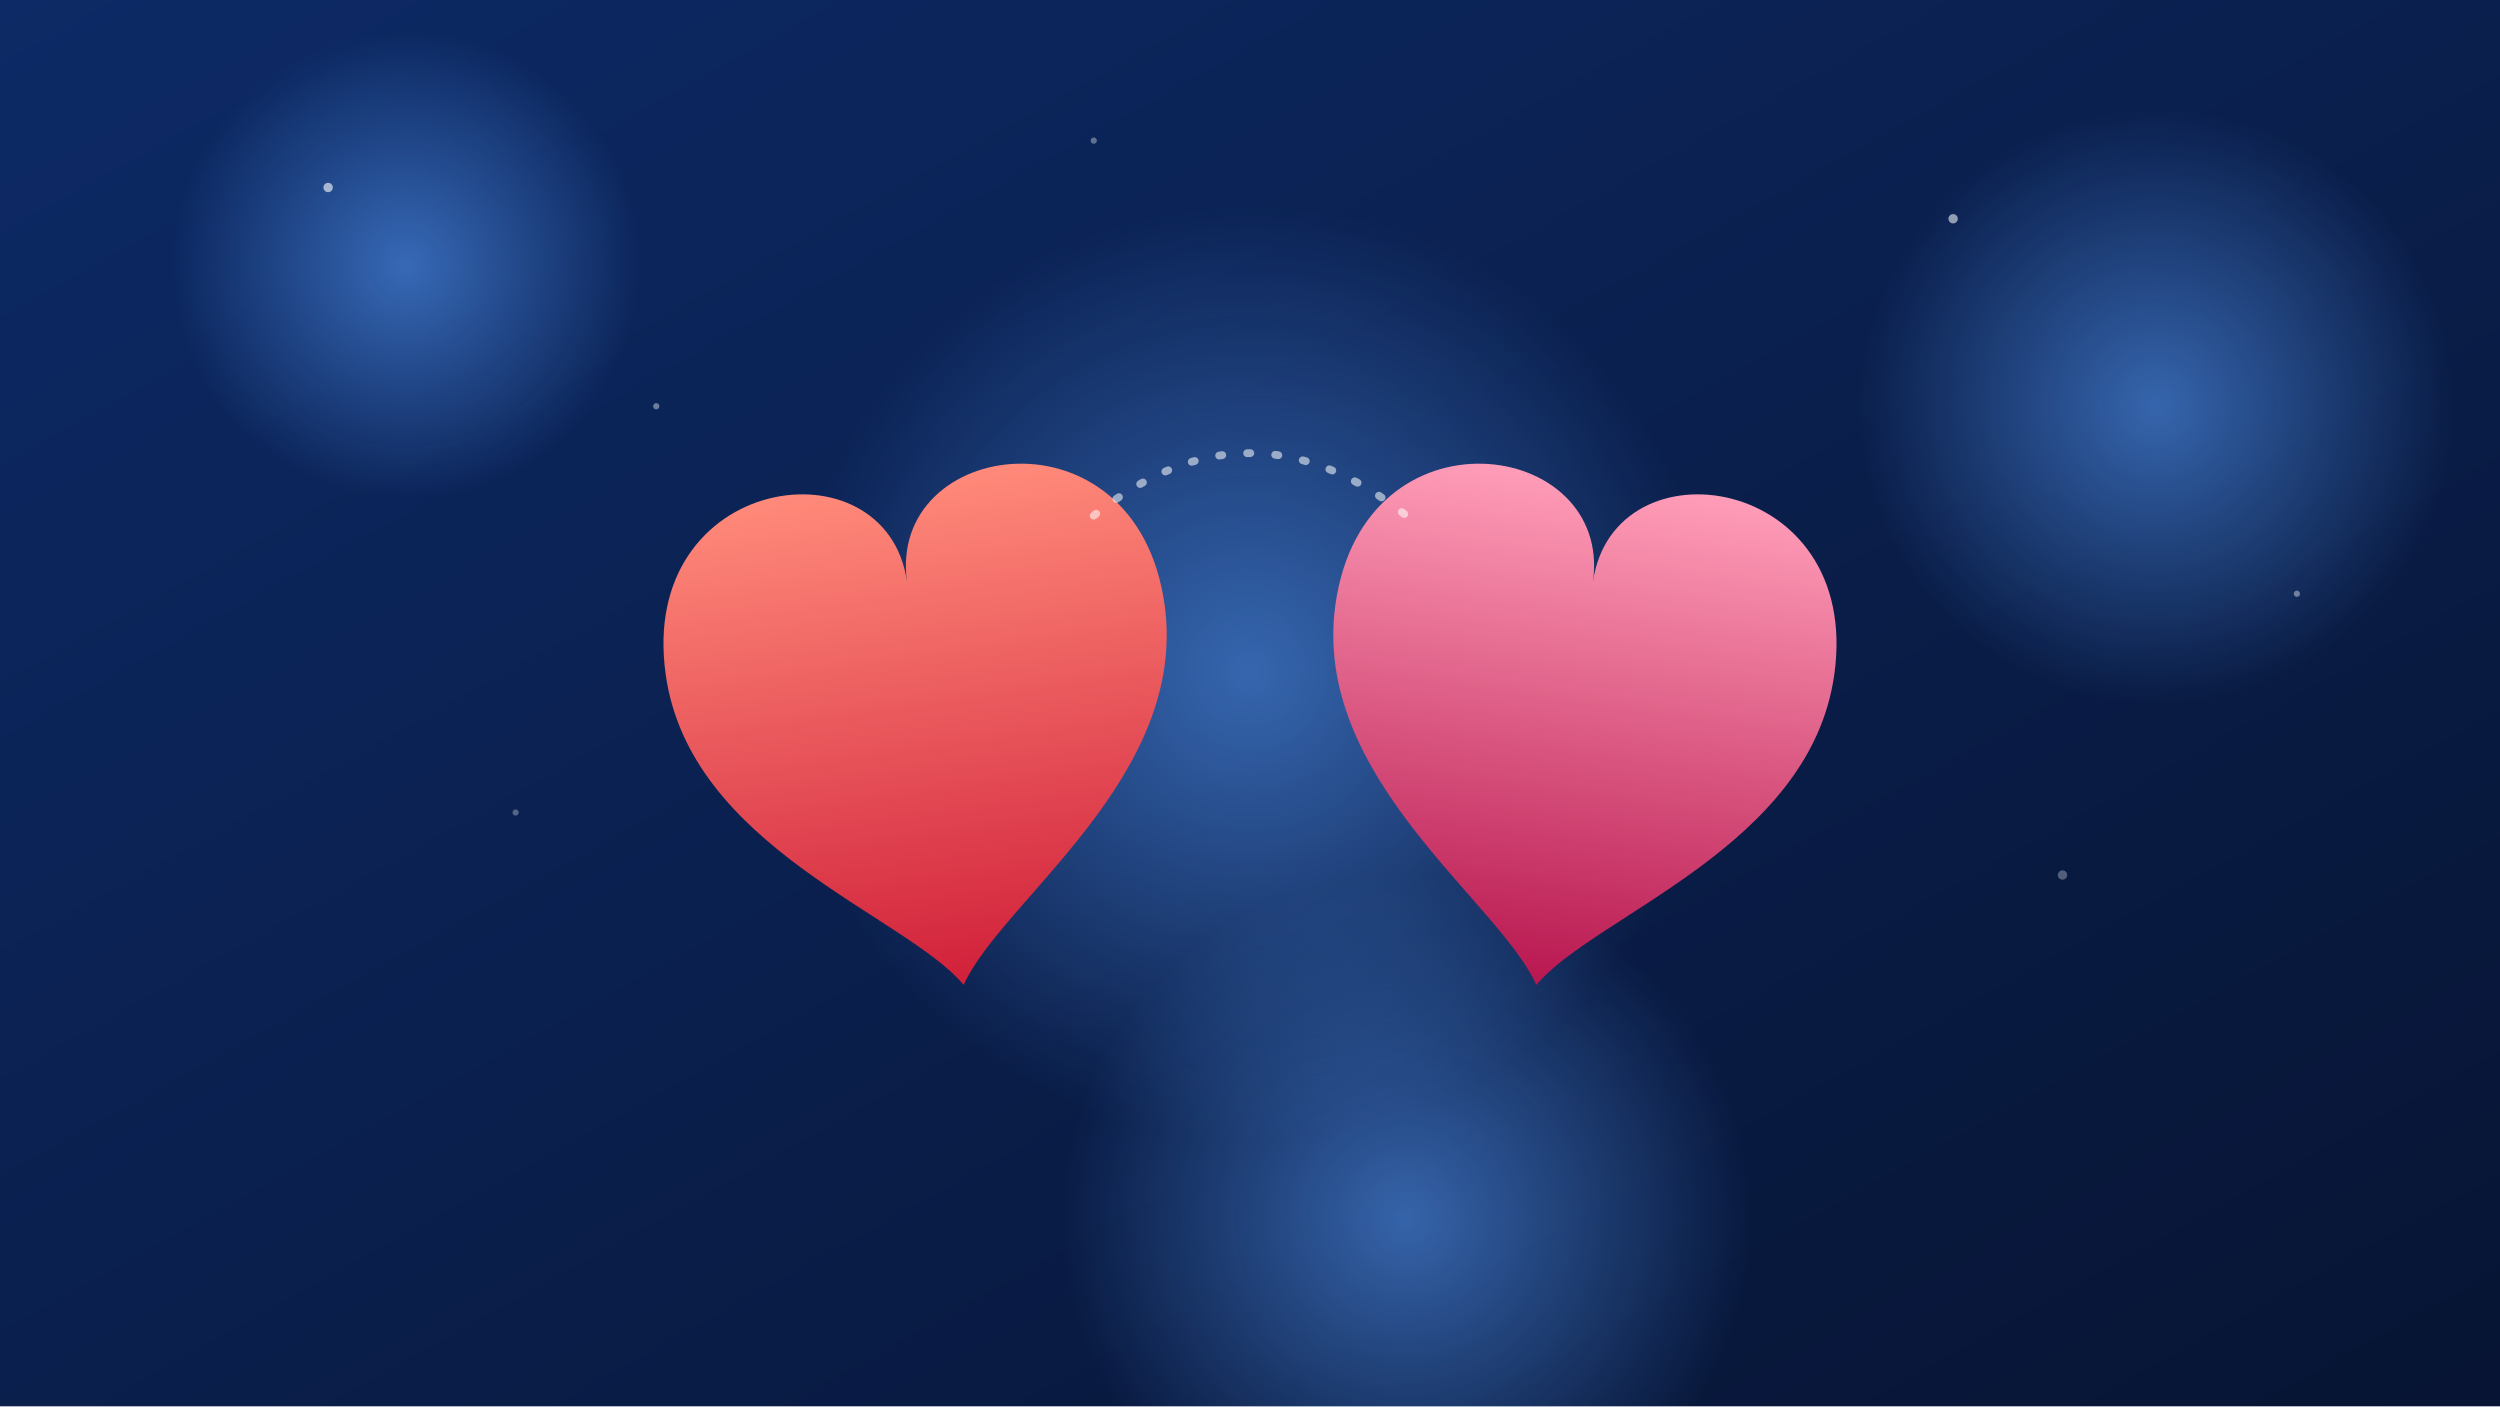
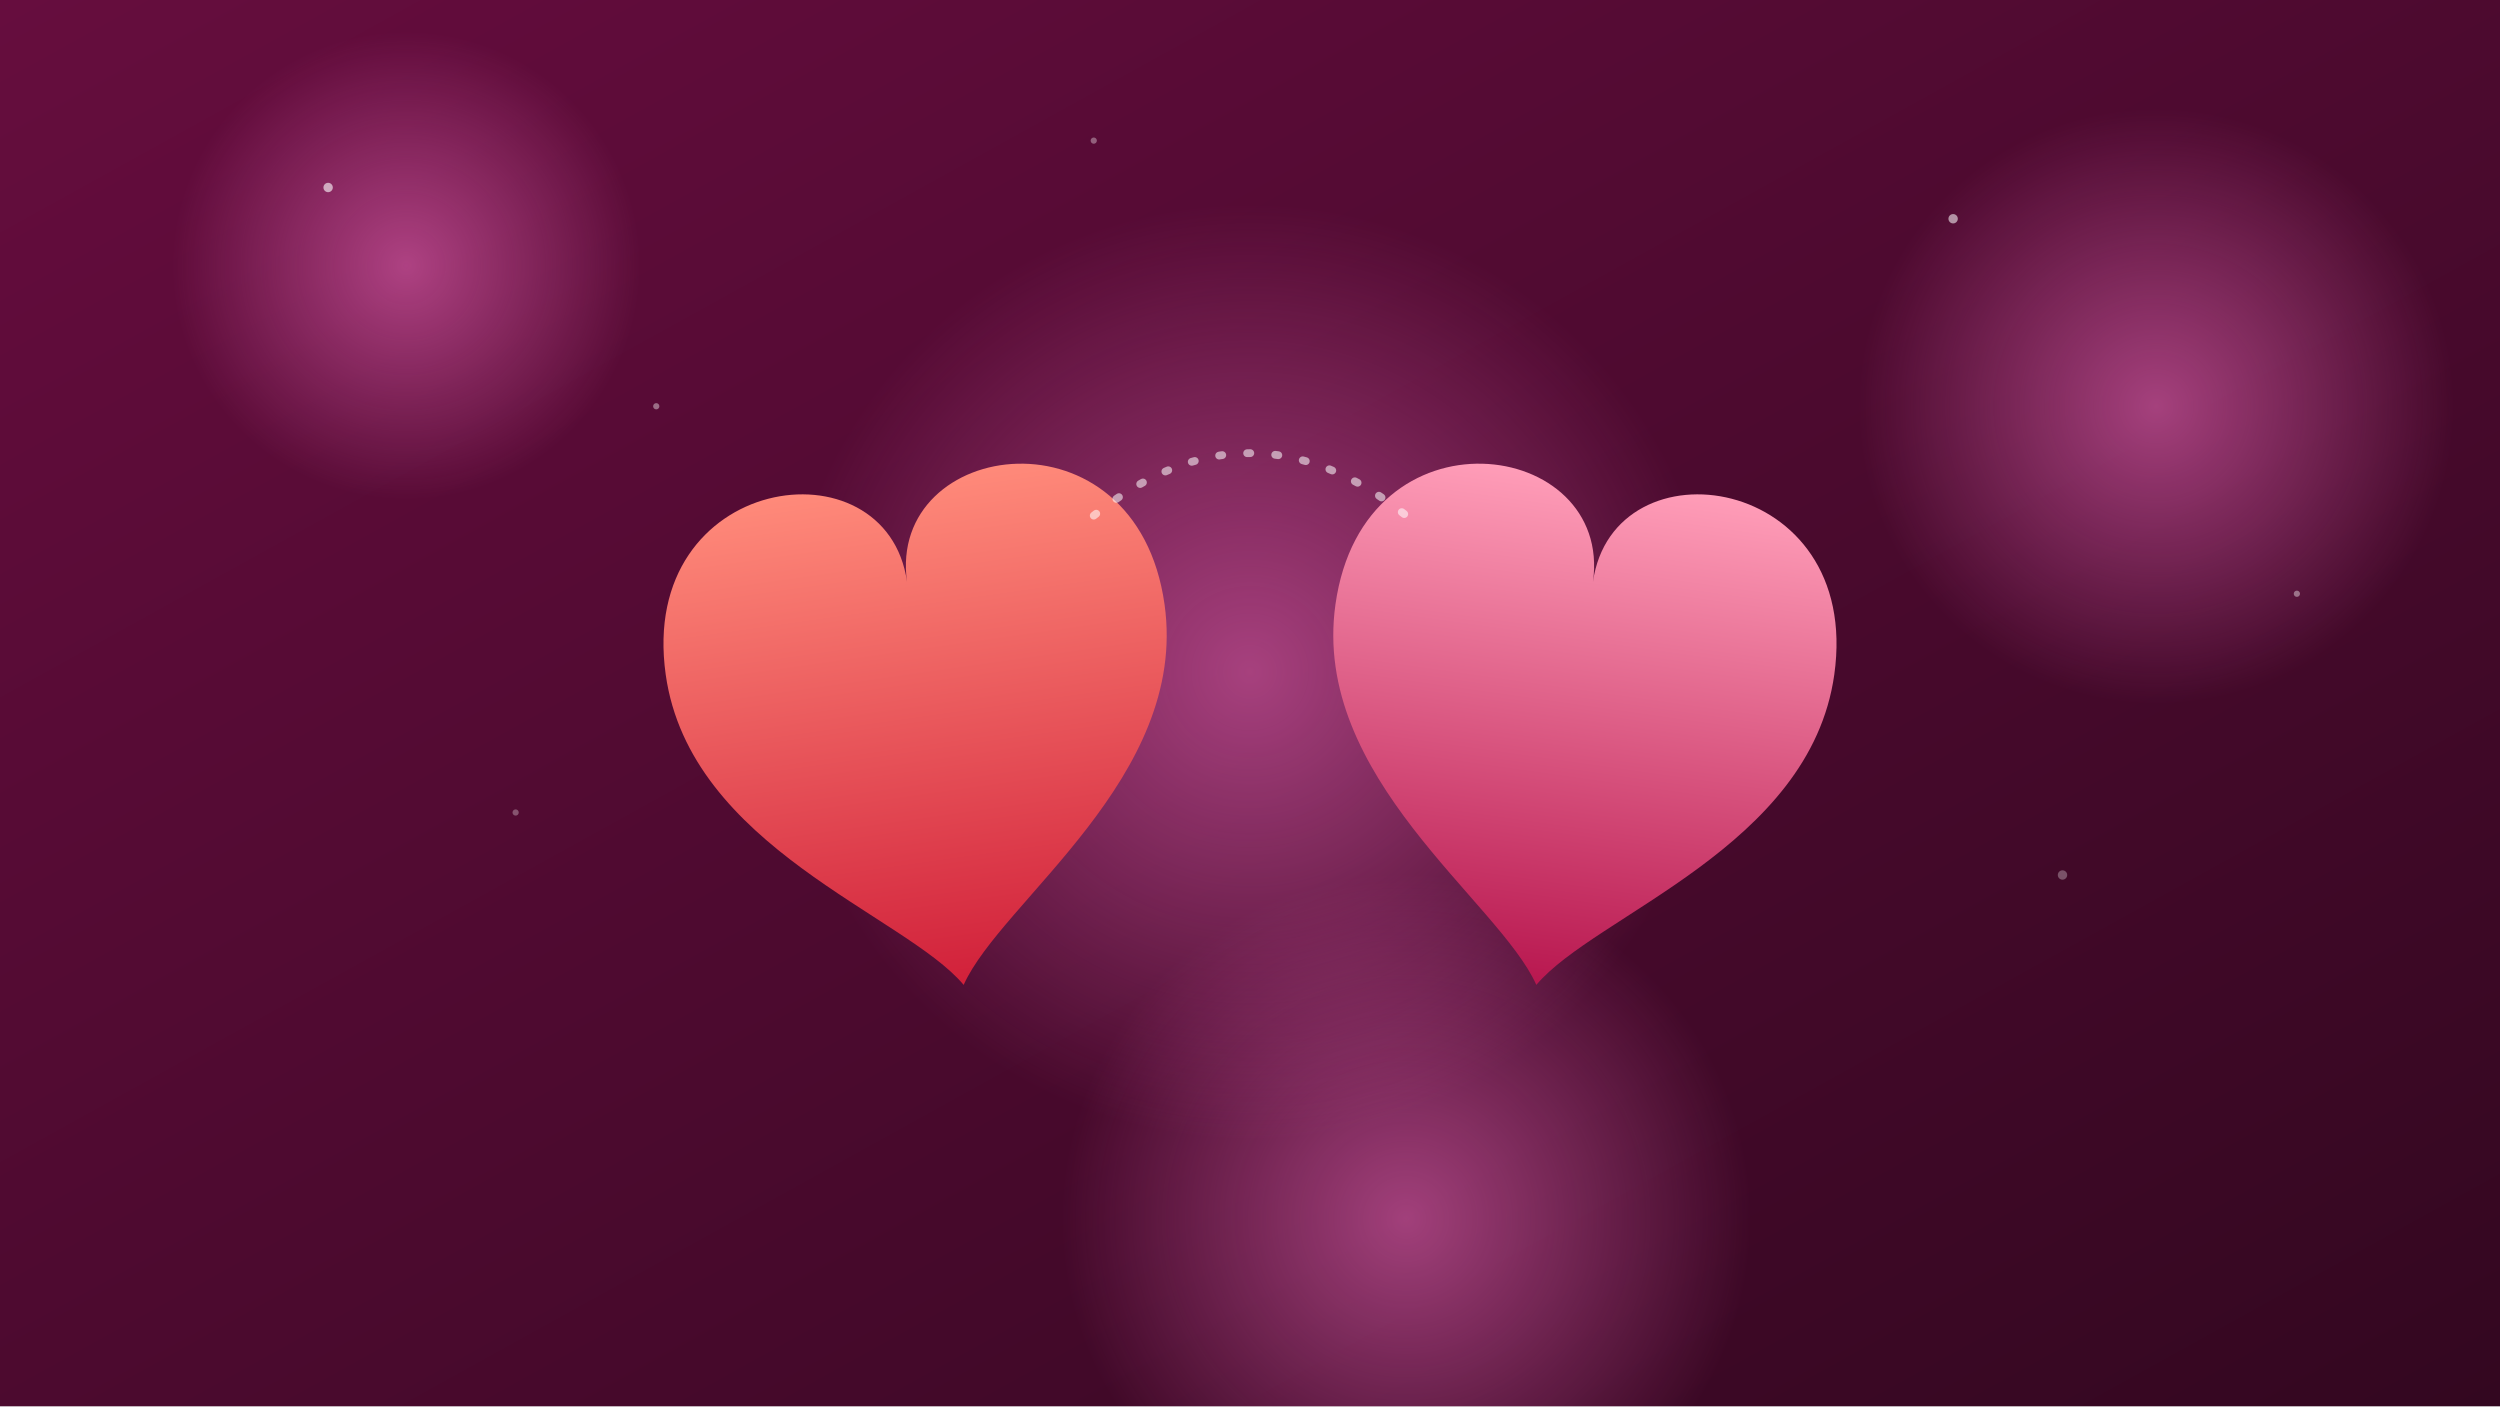
<svg xmlns="http://www.w3.org/2000/svg" viewBox="0 0 1600 900" preserveAspectRatio="xMidYMid slice">
  <defs>
    <linearGradient id="bg" x1="0" y1="0" x2="1" y2="1">
-       <stop offset="0" stop-color="#0d2a66" />
-       <stop offset="1" stop-color="#071433" />
+       <stop offset="0" stop-color="#660d3e" />
+       <stop offset="1" stop-color="#330720" />
    </linearGradient>
    <radialGradient id="glow" cx=".5" cy=".5" r=".5">
-       <stop offset="0" stop-color="#5AA0FF" stop-opacity=".55" />
-       <stop offset="1" stop-color="#5AA0FF" stop-opacity="0" />
+       <stop offset="0" stop-color="#F06DBE" stop-opacity=".55" />
+       <stop offset="1" stop-color="#F06DBE" stop-opacity="0" />
    </radialGradient>
    <linearGradient id="h1" x1="0" y1="0" x2="0" y2="1">
      <stop offset="0" stop-color="#ff8a7a" />
      <stop offset="1" stop-color="#d1203a" />
    </linearGradient>
    <linearGradient id="h2" x1="0" y1="0" x2="0" y2="1">
      <stop offset="0" stop-color="#ff9db8" />
      <stop offset="1" stop-color="#b8174f" />
    </linearGradient>
    <path id="heart" d="M0 -22 C0 -52 -52 -52 -52 -10 C-52 26 -10 46 0 62 C10 46 52 26 52 -10 C52 -52 0 -52 0 -22Z" />
  </defs>
  <rect width="1600" height="900" fill="url(#bg)" />
  <circle cx="260" cy="170" r="150" fill="url(#glow)" />
  <circle cx="1380" cy="260" r="190" fill="url(#glow)" />
  <circle cx="900" cy="780" r="220" fill="url(#glow)" />
  <circle cx="210" cy="120" r="3" fill="#fff" opacity="0.6" />
  <circle cx="420" cy="260" r="2" fill="#fff" opacity="0.4" />
  <circle cx="1250" cy="140" r="3" fill="#fff" opacity="0.55" />
  <circle cx="1470" cy="380" r="2" fill="#fff" opacity="0.4" />
  <circle cx="700" cy="90" r="2" fill="#fff" opacity="0.35" />
  <circle cx="1100" cy="330" r="2" fill="#fff" opacity="0.35" />
  <circle cx="330" cy="520" r="2" fill="#fff" opacity="0.3" />
  <circle cx="1320" cy="560" r="3" fill="#fff" opacity="0.3" />
  <circle cx="800" cy="430" r="300" fill="url(#glow)" />
  <g transform="translate(590 440) scale(3.1) rotate(-8)">
    <use href="#heart" fill="url(#h1)" />
  </g>
  <g transform="translate(1010 440) scale(3.1) rotate(8)">
    <use href="#heart" fill="url(#h2)" />
  </g>
  <path d="M700 330 Q800 250 900 330" fill="none" stroke="#fff" stroke-opacity=".55" stroke-width="5" stroke-dasharray="2 16" stroke-linecap="round" />
</svg>
